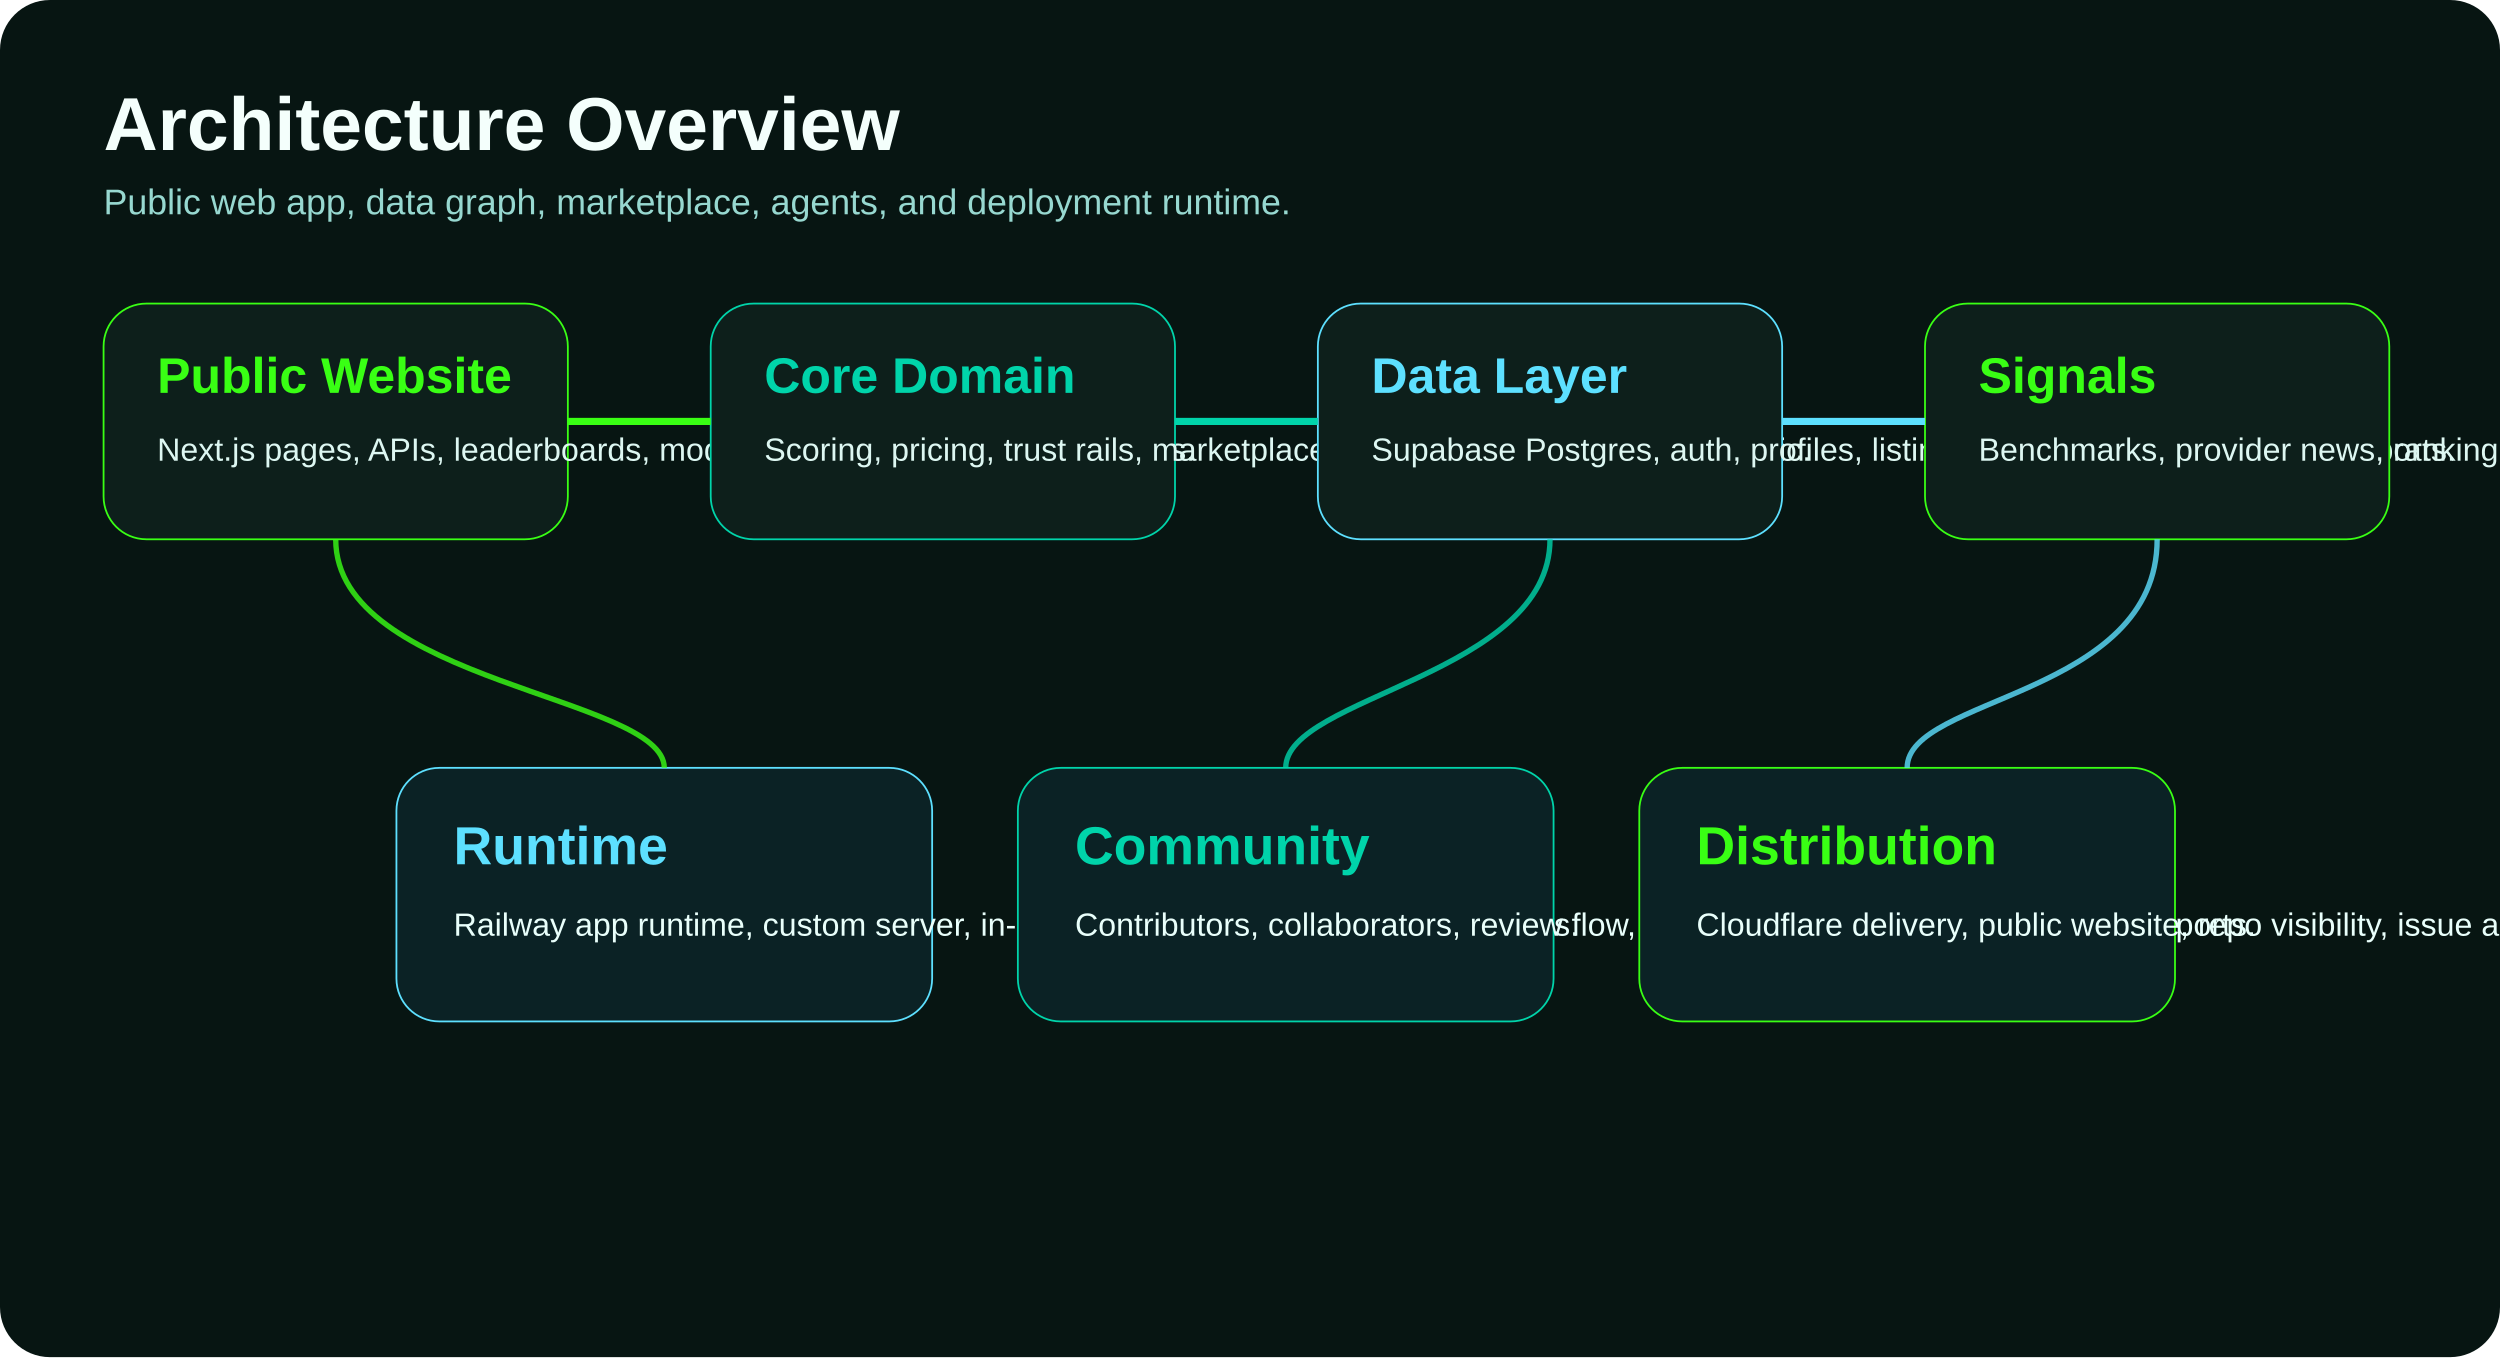
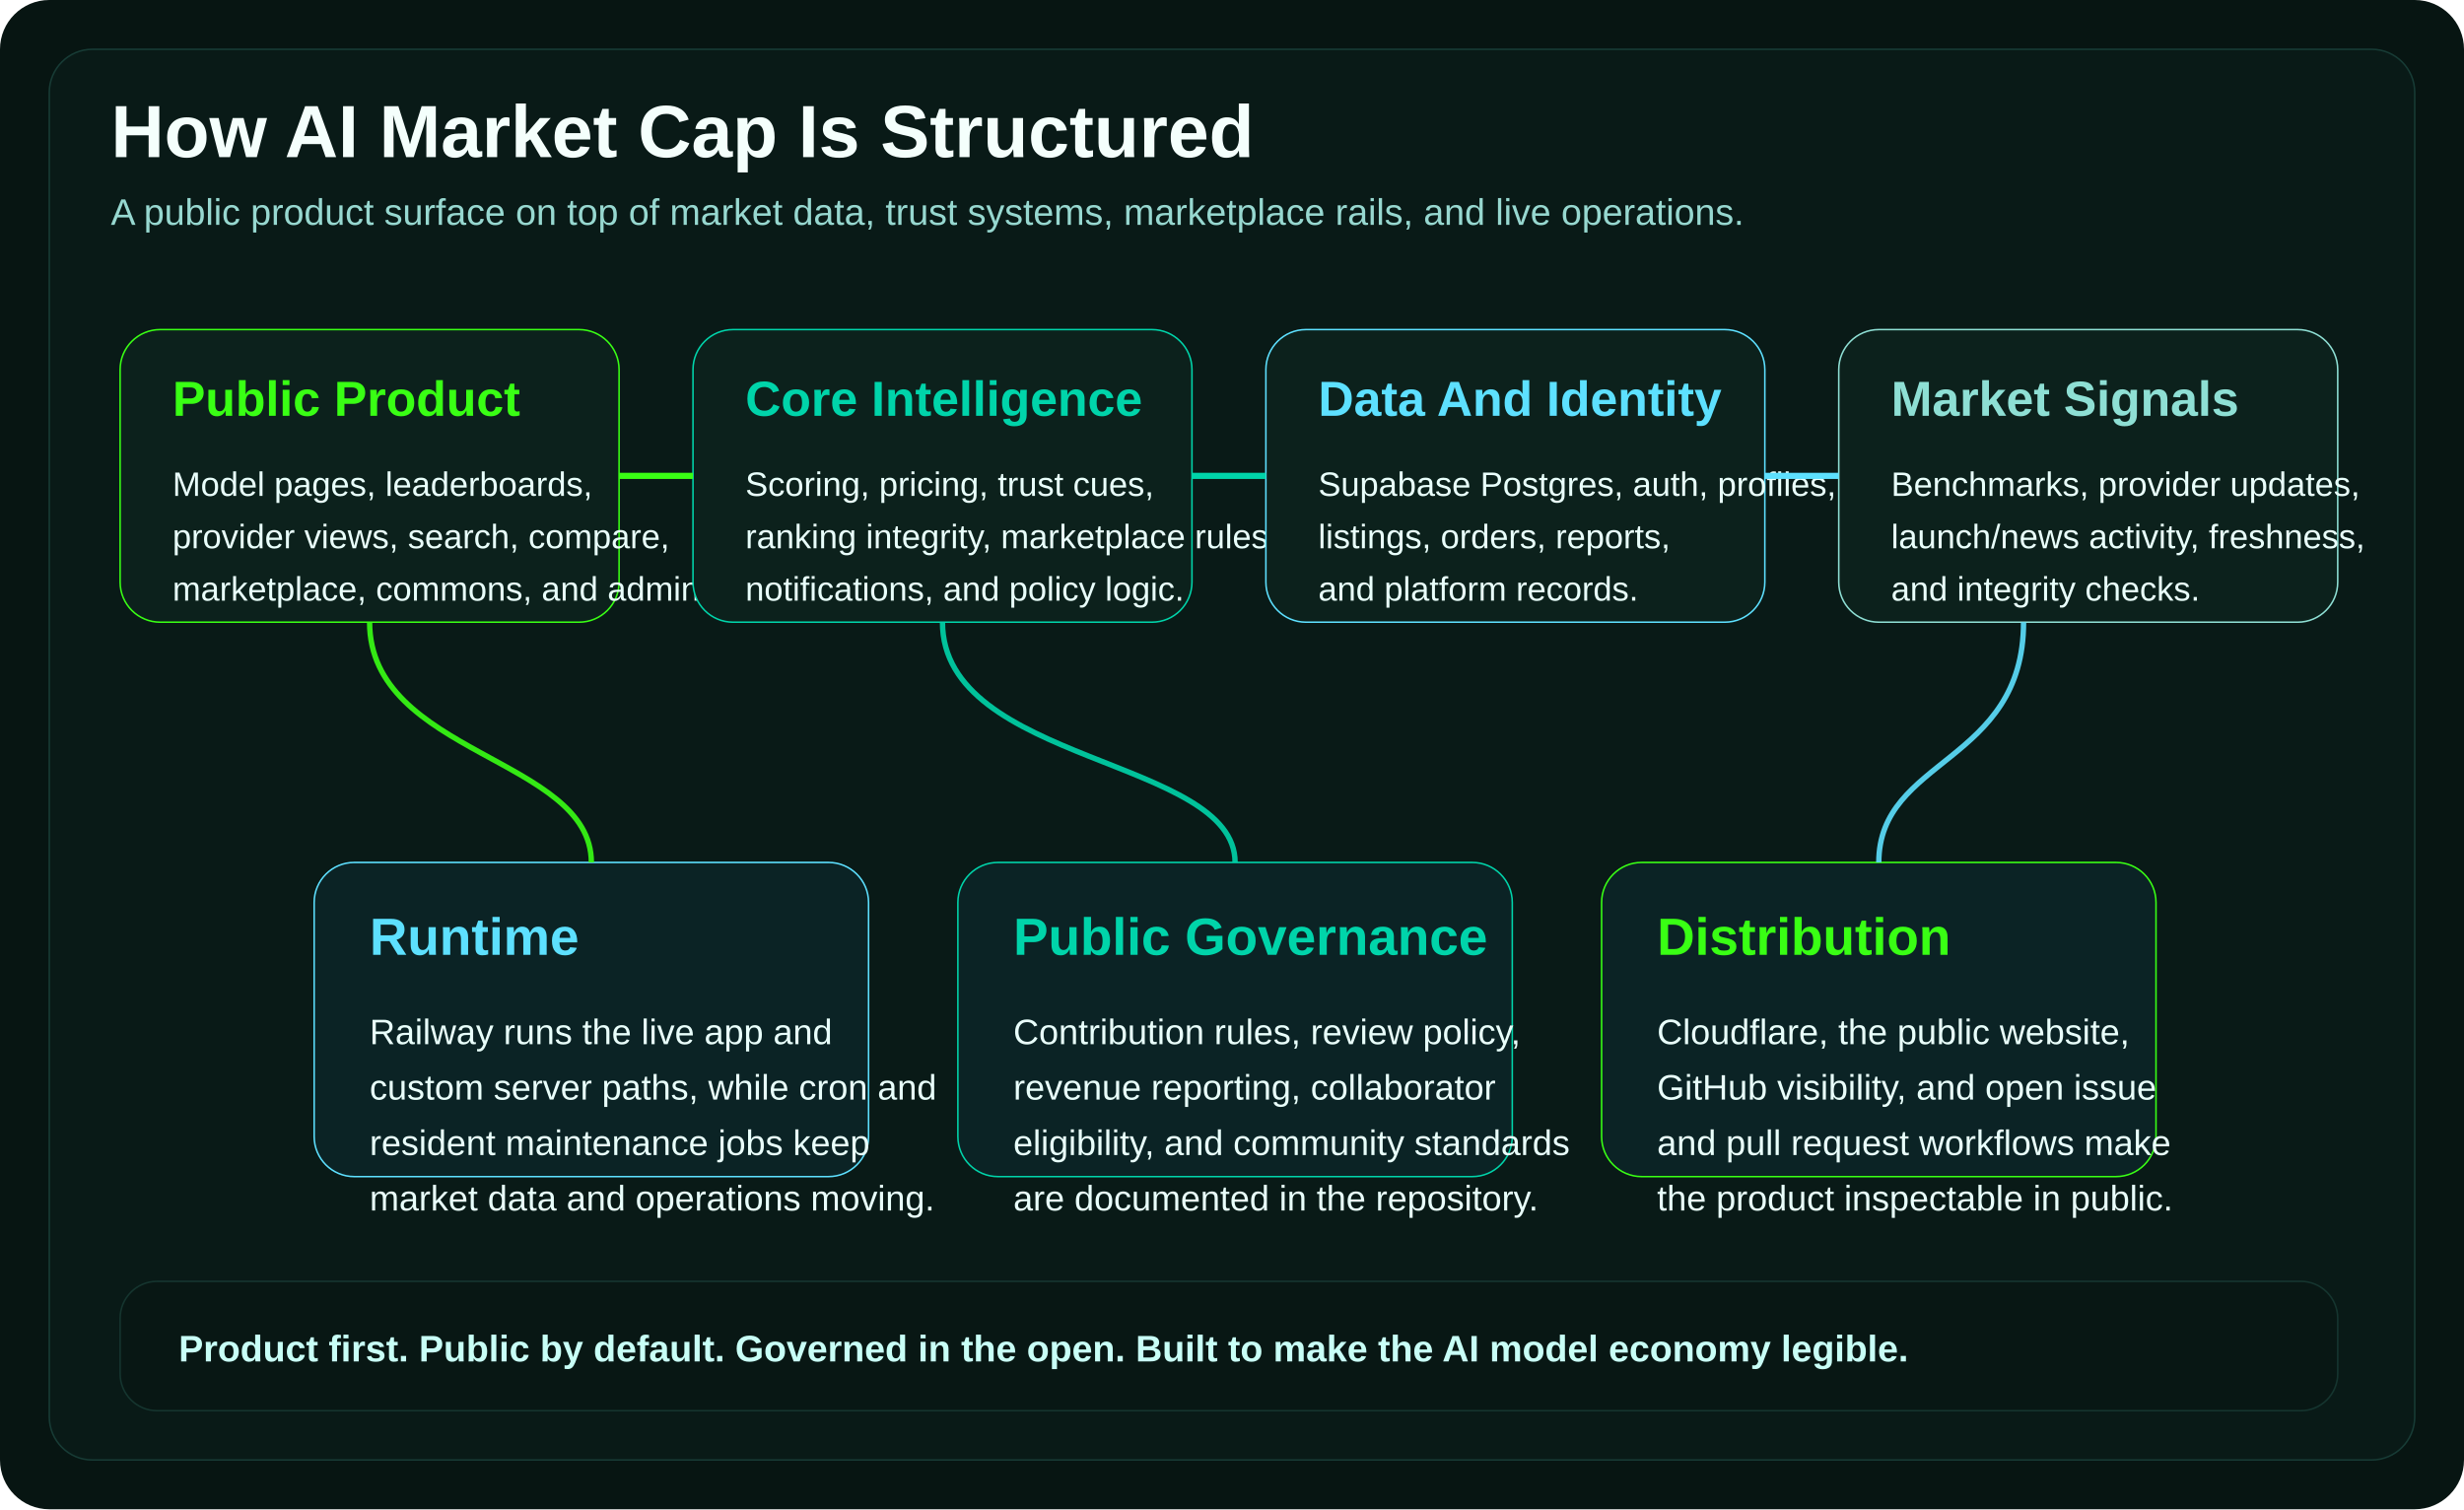
- <svg xmlns="http://www.w3.org/2000/svg" width="1400" height="760" viewBox="0 0 1400 760" fill="none">
-   <rect width="1400" height="760" rx="28" fill="#071512" />
-   <text x="58" y="84" fill="#F4FFFC" font-family="Segoe UI, Arial, sans-serif" font-size="42" font-weight="700">Architecture Overview</text>
-   <text x="58" y="120" fill="#97D8D0" font-family="Segoe UI, Arial, sans-serif" font-size="20">Public web app, data graph, marketplace, agents, and deployment runtime.</text>
-   <rect x="58" y="170" width="260" height="132" rx="24" fill="#0D1F1B" stroke="#39FF14" />
-   <text x="88" y="220" fill="#39FF14" font-family="Segoe UI, Arial, sans-serif" font-size="28" font-weight="700">Public Website</text>
-   <text x="88" y="258" fill="#DDF7F2" font-family="Segoe UI, Arial, sans-serif" font-size="18">Next.js pages, APIs, leaderboards, model views, marketplace, commons.</text>
-   <rect x="398" y="170" width="260" height="132" rx="24" fill="#0D1F1B" stroke="#00D4AA" />
-   <text x="428" y="220" fill="#00D4AA" font-family="Segoe UI, Arial, sans-serif" font-size="28" font-weight="700">Core Domain</text>
-   <text x="428" y="258" fill="#DDF7F2" font-family="Segoe UI, Arial, sans-serif" font-size="18">Scoring, pricing, trust rails, marketplace logic, notification and policy logic.</text>
-   <rect x="738" y="170" width="260" height="132" rx="24" fill="#0D1F1B" stroke="#5DE0FF" />
-   <text x="768" y="220" fill="#5DE0FF" font-family="Segoe UI, Arial, sans-serif" font-size="28" font-weight="700">Data Layer</text>
-   <text x="768" y="258" fill="#DDF7F2" font-family="Segoe UI, Arial, sans-serif" font-size="18">Supabase Postgres, auth, profiles, listings, orders, revenue records, reports.</text>
-   <rect x="1078" y="170" width="260" height="132" rx="24" fill="#0D1F1B" stroke="#39FF14" />
-   <text x="1108" y="220" fill="#39FF14" font-family="Segoe UI, Arial, sans-serif" font-size="28" font-weight="700">Signals</text>
-   <text x="1108" y="258" fill="#DDF7F2" font-family="Segoe UI, Arial, sans-serif" font-size="18">Benchmarks, provider news, ranking freshness, model activity, operator checks.</text>
-   <rect x="222" y="430" width="300" height="142" rx="24" fill="#0B2225" stroke="#5DE0FF" />
-   <text x="254" y="484" fill="#5DE0FF" font-family="Segoe UI, Arial, sans-serif" font-size="30" font-weight="700">Runtime</text>
-   <text x="254" y="524" fill="#E9FFFB" font-family="Segoe UI, Arial, sans-serif" font-size="18">Railway app runtime, custom server, in-process cron, health and pipeline flows.</text>
-   <rect x="570" y="430" width="300" height="142" rx="24" fill="#0B2225" stroke="#00D4AA" />
-   <text x="602" y="484" fill="#00D4AA" font-family="Segoe UI, Arial, sans-serif" font-size="30" font-weight="700">Community</text>
-   <text x="602" y="524" fill="#E9FFFB" font-family="Segoe UI, Arial, sans-serif" font-size="18">Contributors, collaborators, review flow, governance, sponsorship, revenue reports.</text>
-   <rect x="918" y="430" width="300" height="142" rx="24" fill="#0B2225" stroke="#39FF14" />
-   <text x="950" y="484" fill="#39FF14" font-family="Segoe UI, Arial, sans-serif" font-size="30" font-weight="700">Distribution</text>
-   <text x="950" y="524" fill="#E9FFFB" font-family="Segoe UI, Arial, sans-serif" font-size="18">Cloudflare delivery, public website, repo visibility, issue and PR contribution paths.</text>
-   <path d="M318 236H398" stroke="#39FF14" stroke-width="4" />
-   <path d="M658 236H738" stroke="#00D4AA" stroke-width="4" />
-   <path d="M998 236H1078" stroke="#5DE0FF" stroke-width="4" />
-   <path d="M188 302C188 382 372 390 372 430" stroke="#39FF14" stroke-width="3" opacity="0.8" />
-   <path d="M868 302C868 378 720 390 720 430" stroke="#00D4AA" stroke-width="3" opacity="0.8" />
-   <path d="M1208 302C1208 390 1068 390 1068 430" stroke="#5DE0FF" stroke-width="3" opacity="0.8" />
+ <svg xmlns="http://www.w3.org/2000/svg" width="1600" height="980" viewBox="0 0 1600 980" fill="none">
+   <rect width="1600" height="980" rx="32" fill="#071512" />
+   <rect x="32" y="32" width="1536" height="916" rx="28" fill="#091A17" stroke="#173B35" />
+   <text x="72" y="102" fill="#F4FFFC" font-family="Segoe UI, Arial, sans-serif" font-size="48" font-weight="700">
+     How AI Market Cap Is Structured
+   </text>
+   <text x="72" y="146" fill="#97D8D0" font-family="Segoe UI, Arial, sans-serif" font-size="24">
+     A public product surface on top of market data, trust systems, marketplace rails, and live operations.
+   </text>
+   <rect x="78" y="214" width="324" height="190" rx="26" fill="#0C211C" stroke="#39FF14" />
+   <text x="112" y="270" fill="#39FF14" font-family="Segoe UI, Arial, sans-serif" font-size="32" font-weight="700">Public Product</text>
+   <text x="112" y="322" fill="#E9FFFB" font-family="Segoe UI, Arial, sans-serif" font-size="22">
+     <tspan x="112" dy="0">Model pages, leaderboards,</tspan>
+     <tspan x="112" dy="34">provider views, search, compare,</tspan>
+     <tspan x="112" dy="34">marketplace, commons, and admin.</tspan>
+   </text>
+   <rect x="450" y="214" width="324" height="190" rx="26" fill="#0C211C" stroke="#00D4AA" />
+   <text x="484" y="270" fill="#00D4AA" font-family="Segoe UI, Arial, sans-serif" font-size="32" font-weight="700">Core Intelligence</text>
+   <text x="484" y="322" fill="#E9FFFB" font-family="Segoe UI, Arial, sans-serif" font-size="22">
+     <tspan x="484" dy="0">Scoring, pricing, trust cues,</tspan>
+     <tspan x="484" dy="34">ranking integrity, marketplace rules,</tspan>
+     <tspan x="484" dy="34">notifications, and policy logic.</tspan>
+   </text>
+   <rect x="822" y="214" width="324" height="190" rx="26" fill="#0C211C" stroke="#5DE0FF" />
+   <text x="856" y="270" fill="#5DE0FF" font-family="Segoe UI, Arial, sans-serif" font-size="32" font-weight="700">Data And Identity</text>
+   <text x="856" y="322" fill="#E9FFFB" font-family="Segoe UI, Arial, sans-serif" font-size="22">
+     <tspan x="856" dy="0">Supabase Postgres, auth, profiles,</tspan>
+     <tspan x="856" dy="34">listings, orders, reports,</tspan>
+     <tspan x="856" dy="34">and platform records.</tspan>
+   </text>
+   <rect x="1194" y="214" width="324" height="190" rx="26" fill="#0C211C" stroke="#8EDFD4" />
+   <text x="1228" y="270" fill="#8EDFD4" font-family="Segoe UI, Arial, sans-serif" font-size="32" font-weight="700">Market Signals</text>
+   <text x="1228" y="322" fill="#E9FFFB" font-family="Segoe UI, Arial, sans-serif" font-size="22">
+     <tspan x="1228" dy="0">Benchmarks, provider updates,</tspan>
+     <tspan x="1228" dy="34">launch/news activity, freshness,</tspan>
+     <tspan x="1228" dy="34">and integrity checks.</tspan>
+   </text>
+   <rect x="204" y="560" width="360" height="204" rx="26" fill="#0B2325" stroke="#5DE0FF" />
+   <text x="240" y="620" fill="#5DE0FF" font-family="Segoe UI, Arial, sans-serif" font-size="34" font-weight="700">Runtime</text>
+   <text x="240" y="678" fill="#E9FFFB" font-family="Segoe UI, Arial, sans-serif" font-size="23">
+     <tspan x="240" dy="0">Railway runs the live app and</tspan>
+     <tspan x="240" dy="36">custom server paths, while cron and</tspan>
+     <tspan x="240" dy="36">resident maintenance jobs keep</tspan>
+     <tspan x="240" dy="36">market data and operations moving.</tspan>
+   </text>
+   <rect x="622" y="560" width="360" height="204" rx="26" fill="#0B2325" stroke="#00D4AA" />
+   <text x="658" y="620" fill="#00D4AA" font-family="Segoe UI, Arial, sans-serif" font-size="34" font-weight="700">Public Governance</text>
+   <text x="658" y="678" fill="#E9FFFB" font-family="Segoe UI, Arial, sans-serif" font-size="23">
+     <tspan x="658" dy="0">Contribution rules, review policy,</tspan>
+     <tspan x="658" dy="36">revenue reporting, collaborator</tspan>
+     <tspan x="658" dy="36">eligibility, and community standards</tspan>
+     <tspan x="658" dy="36">are documented in the repository.</tspan>
+   </text>
+   <rect x="1040" y="560" width="360" height="204" rx="26" fill="#0B2325" stroke="#39FF14" />
+   <text x="1076" y="620" fill="#39FF14" font-family="Segoe UI, Arial, sans-serif" font-size="34" font-weight="700">Distribution</text>
+   <text x="1076" y="678" fill="#E9FFFB" font-family="Segoe UI, Arial, sans-serif" font-size="23">
+     <tspan x="1076" dy="0">Cloudflare, the public website,</tspan>
+     <tspan x="1076" dy="36">GitHub visibility, and open issue</tspan>
+     <tspan x="1076" dy="36">and pull request workflows make</tspan>
+     <tspan x="1076" dy="36">the product inspectable in public.</tspan>
+   </text>
+   <path d="M402 309H450" stroke="#39FF14" stroke-width="4" />
+   <path d="M774 309H822" stroke="#00D4AA" stroke-width="4" />
+   <path d="M1146 309H1194" stroke="#5DE0FF" stroke-width="4" />
+   <path d="M240 404C240 490 384 492 384 560" stroke="#39FF14" stroke-width="3.5" opacity="0.9" />
+   <path d="M612 404C612 496 802 492 802 560" stroke="#00D4AA" stroke-width="3.5" opacity="0.9" />
+   <path d="M1314 404C1314 496 1220 492 1220 560" stroke="#5DE0FF" stroke-width="3.5" opacity="0.9" />
+   <rect x="78" y="832" width="1440" height="84" rx="24" fill="#081714" stroke="#15352F" />
+   <text x="116" y="884" fill="#C8FFF6" font-family="Segoe UI, Arial, sans-serif" font-size="24" font-weight="600">
+     Product first. Public by default. Governed in the open. Built to make the AI model economy legible.
+   </text>
</svg>
